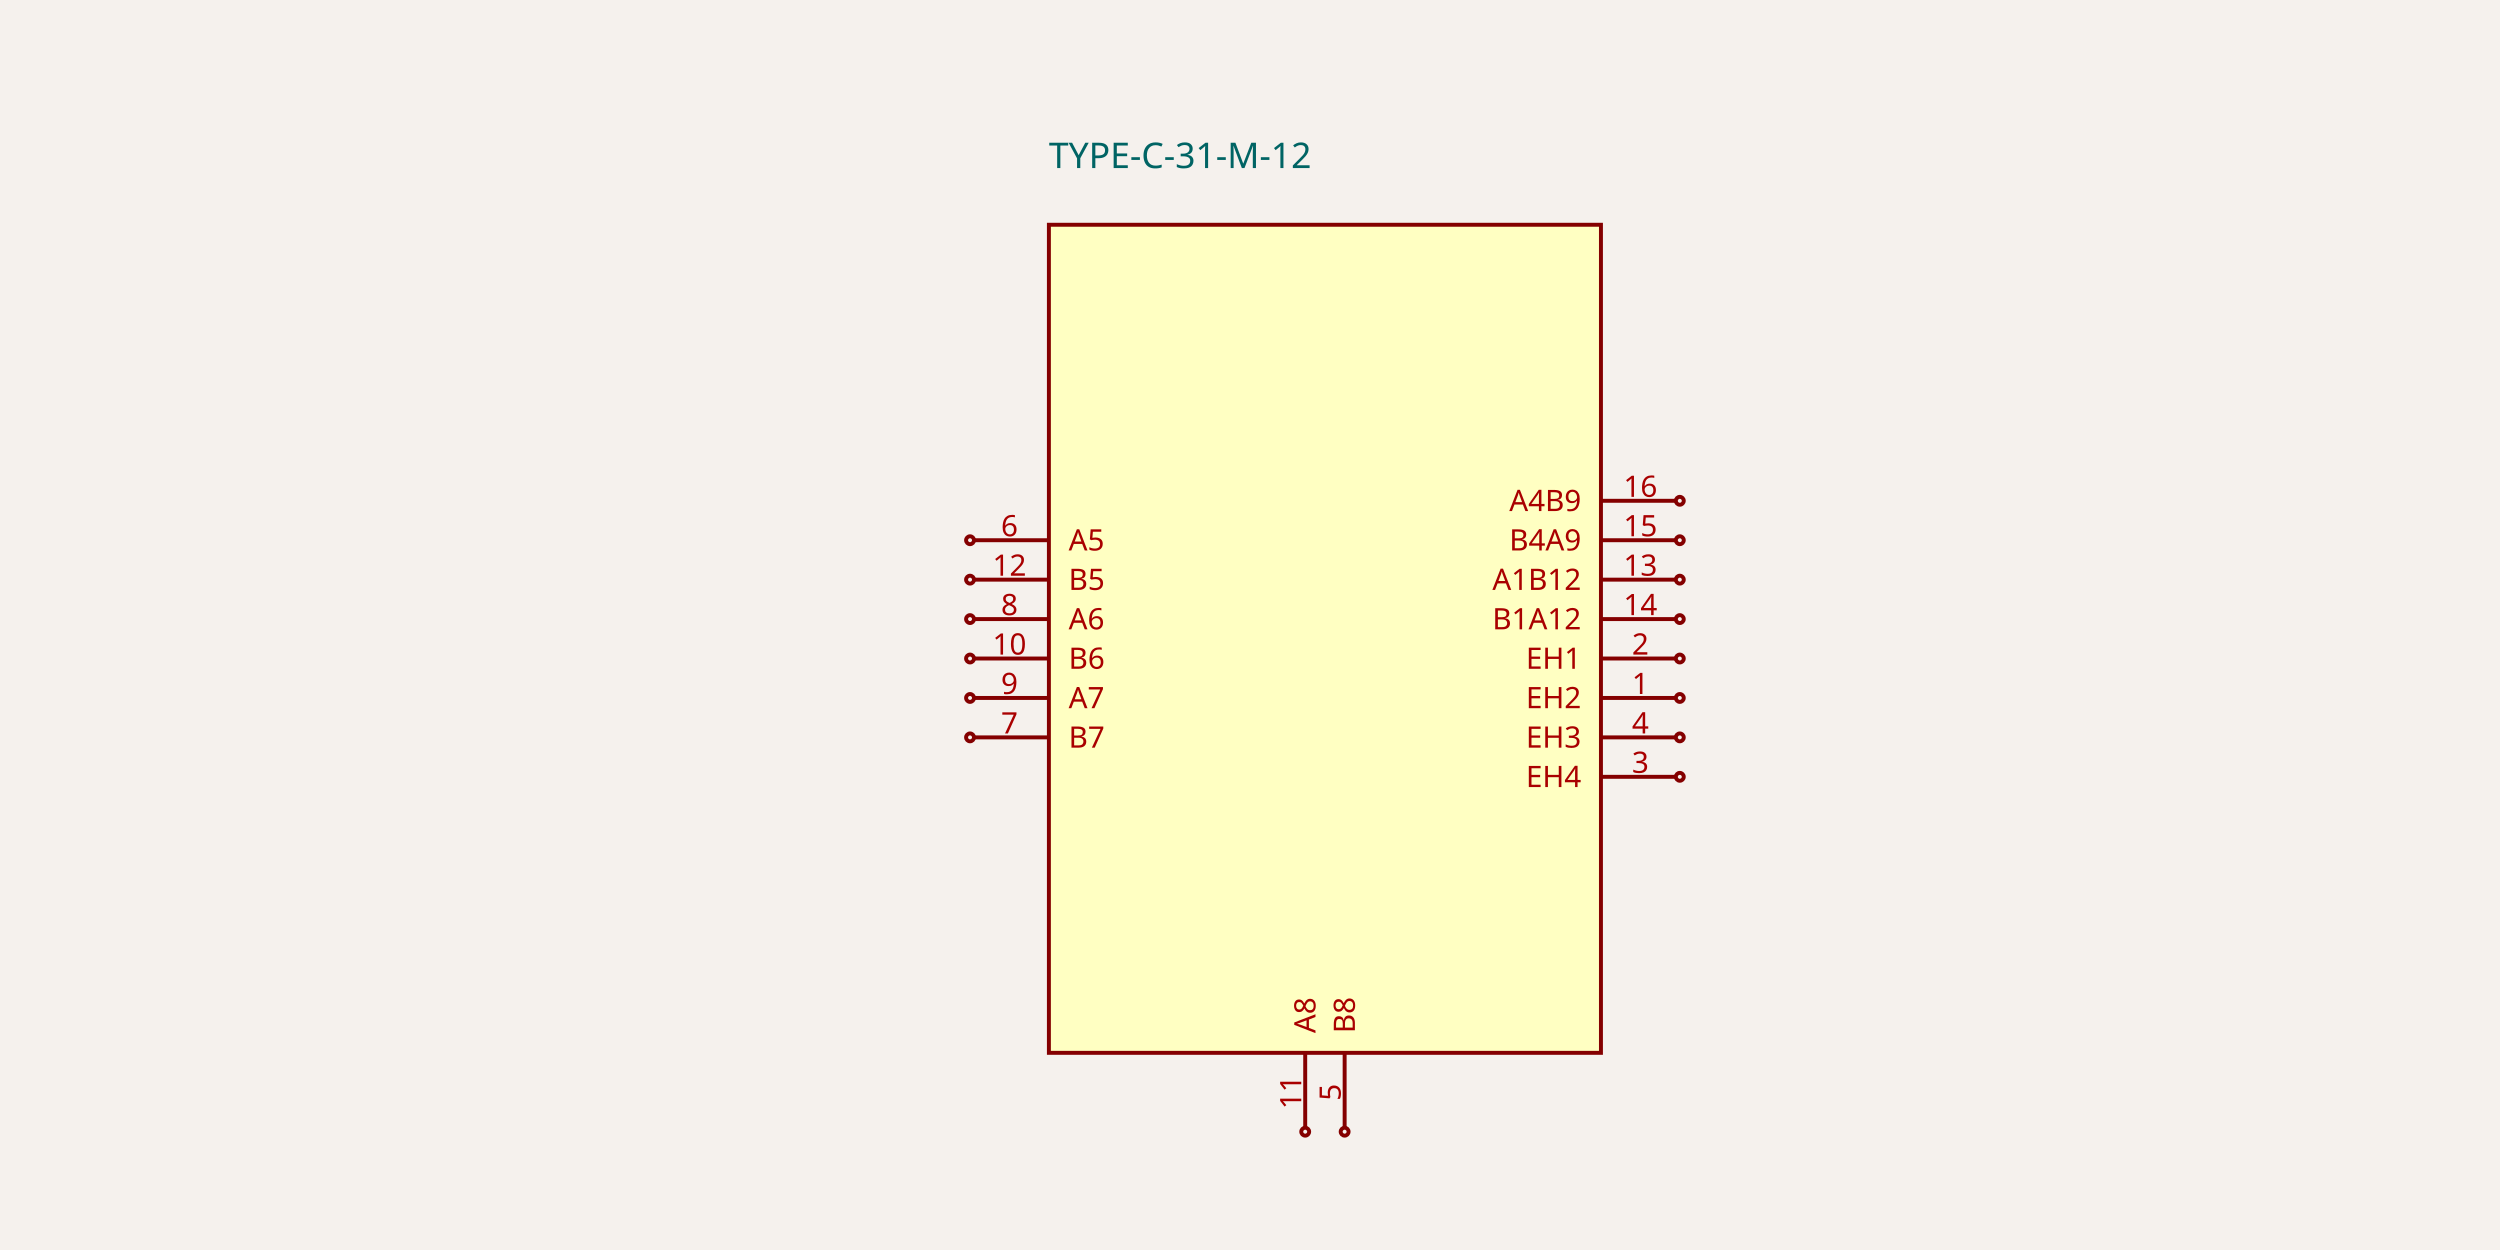
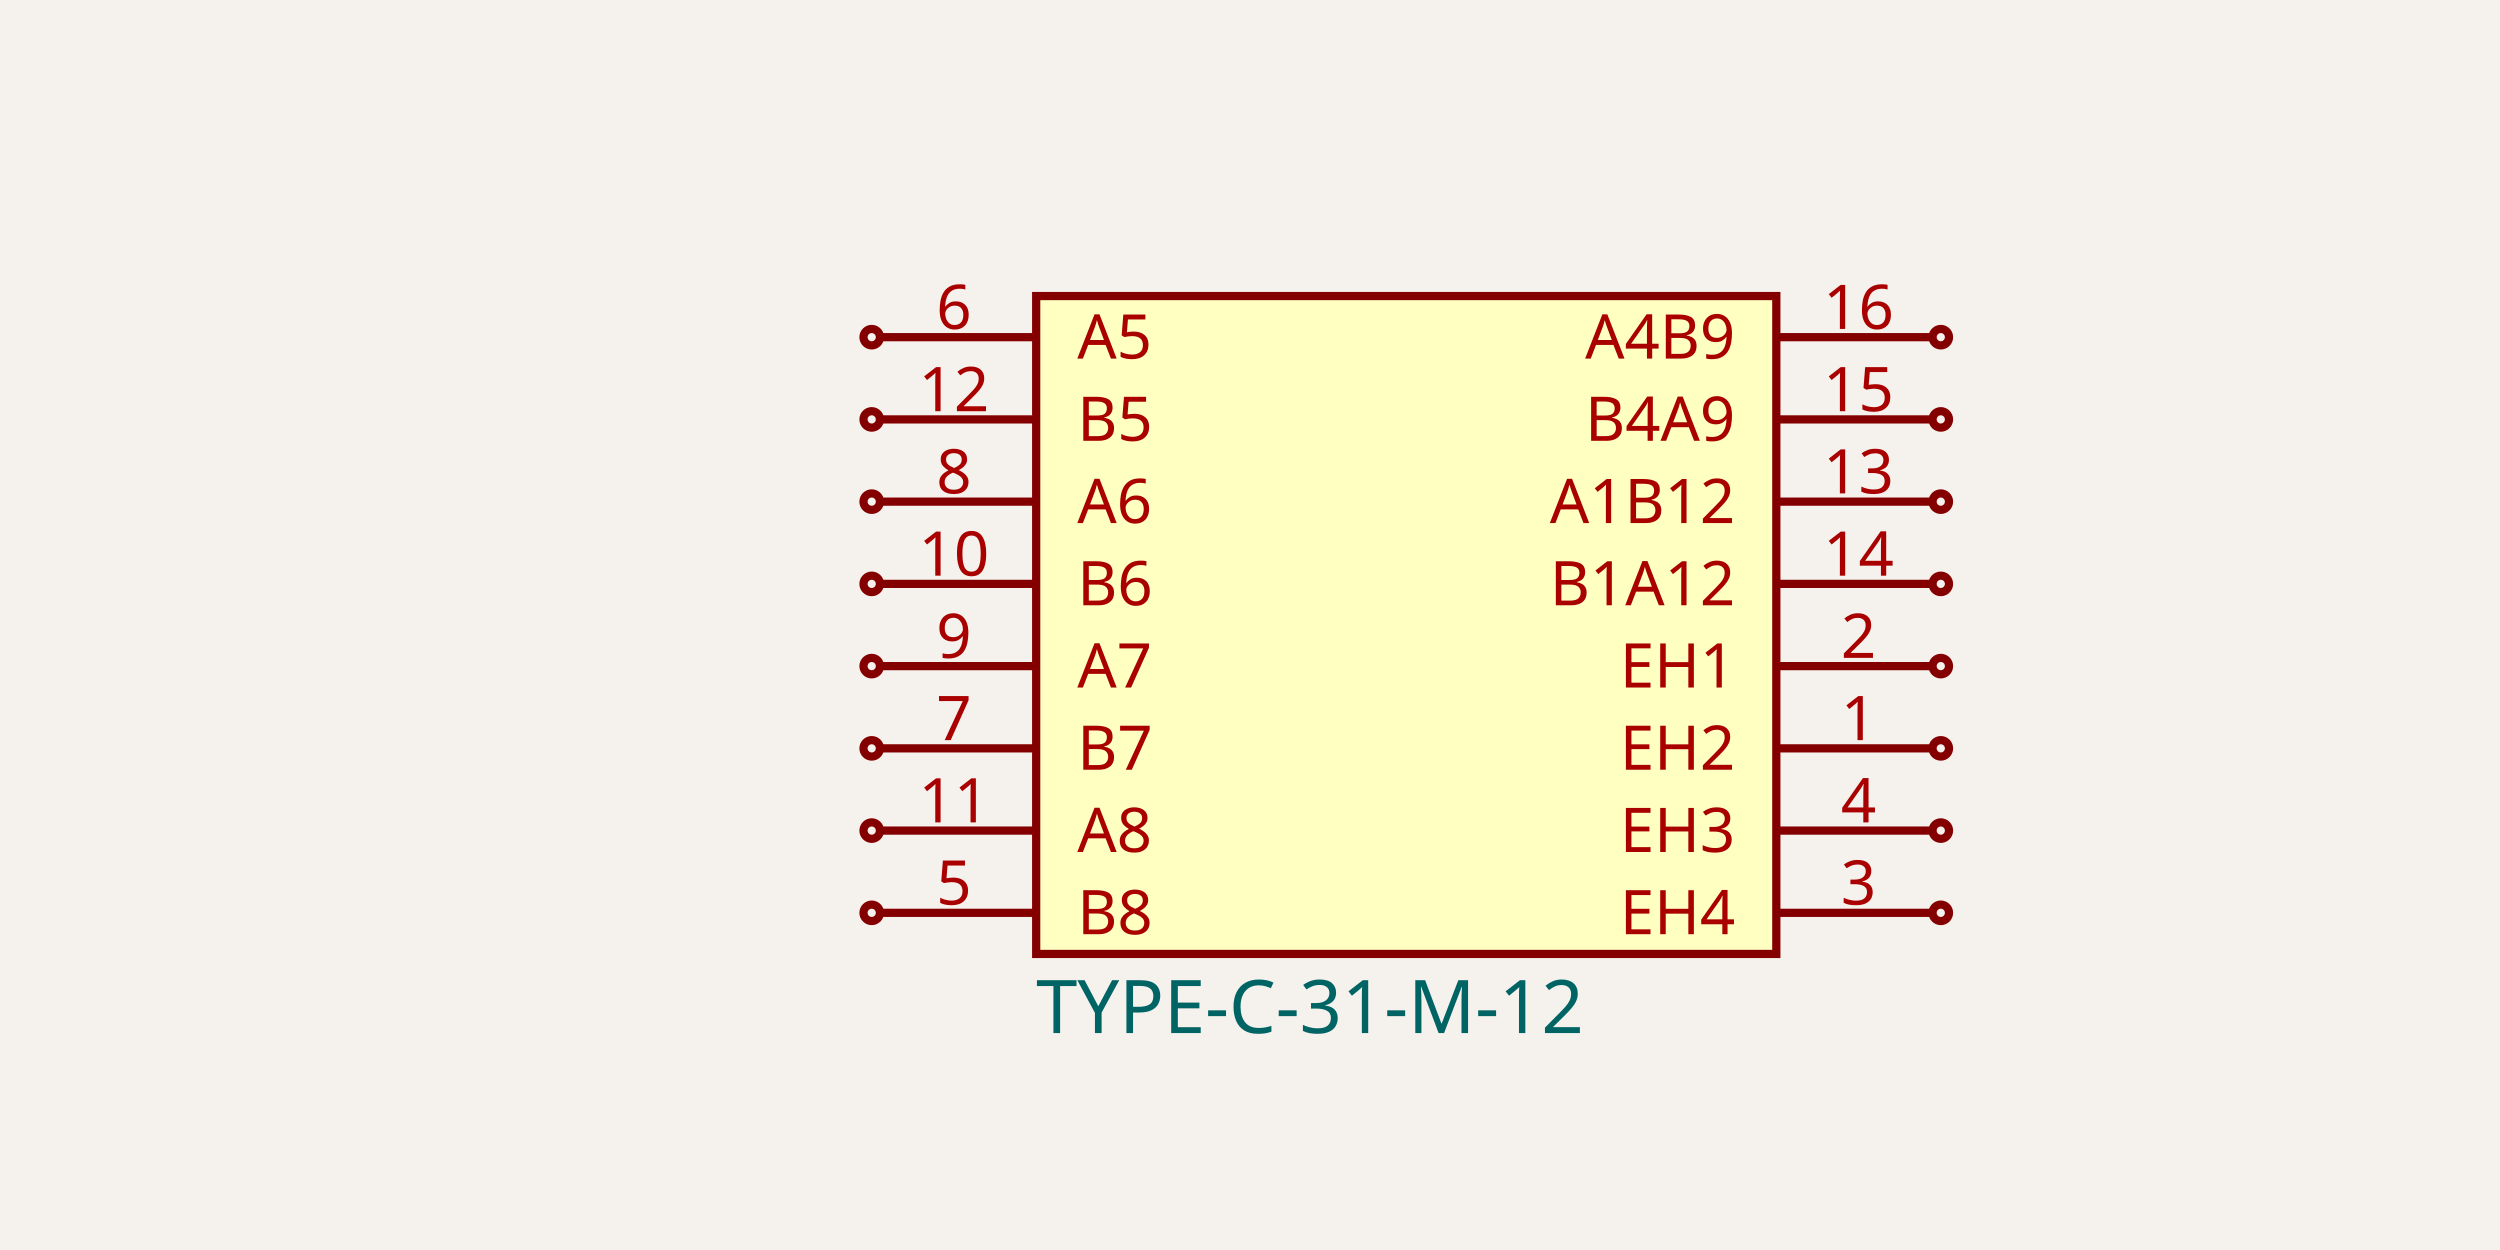
- <svg xmlns="http://www.w3.org/2000/svg" class="tscircuit-schematic" width="1200" height="600" style="background-color: rgb(245, 241, 237)" data-real-to-screen-transform="matrix(94.6372239748,0,0,-94.6372239748,635.9621451104,306.6246056782)">
+ <svg xmlns="http://www.w3.org/2000/svg" class="tscircuit-schematic" width="1200" height="600" style="background-color: rgb(245, 241, 237)" data-real-to-screen-transform="matrix(197.3684210526,0,0,-197.3684210526,675,300)">
  <style>
              .boundary { fill: rgb(245, 241, 237); }
              .schematic-boundary { fill: none; stroke: #fff; }
              .component { fill: none; stroke: rgb(132, 0, 0); }
              .chip { fill: rgb(255, 255, 194); stroke: rgb(132, 0, 0); }
              .component-pin { fill: none; stroke: rgb(132, 0, 0); }
              .text { font-family: sans-serif; fill: rgb(0, 150, 0); }
              .pin-number { fill: rgb(169, 0, 0); }
              .port-label { fill: rgb(0, 100, 100); }
              .component-name { fill: rgb(0, 100, 100); }
              
            </style>
  <rect class="boundary" x="0" y="0" width="1200" height="600" />
  <g class="sch-component" data-circuit-json-type="schematic_component" data-schematic-component-id="schematic_component_0">
-     <rect class="component chip sch-component-body" x="503.47" y="107.886" width="264.984" height="397.476" stroke-width="1.893px" fill="rgb(255, 255, 194)" stroke="rgb(132, 0, 0)" />
-     <rect class="component-overlay sch-component-overlay" x="503.47" y="107.886" width="264.984" height="397.476" fill="transparent" />
-     <text class="sch-text" x="503.47" y="74.763" fill="#006464" text-anchor="start" dominant-baseline="middle" font-family="sans-serif" font-size="17.035px" transform="rotate(0, 503.47, 74.76341)">TYPE-C-31-M-12</text>
-     <text class="sch-text" x="503.47" y="55.836" fill="#006464" text-anchor="start" dominant-baseline="middle" font-family="sans-serif" font-size="17.035px" transform="rotate(0, 503.47, 55.83596)" />
-     <line class="component-pin sch-component-pin sch-port-line" x1="768.454" y1="335.016" x2="804.416" y2="335.016" stroke-width="1.893px" />
+     <rect class="component chip sch-component-body" x="497.368" y="142.105" width="355.263" height="315.789" stroke-width="3.947px" fill="rgb(255, 255, 194)" stroke="rgb(132, 0, 0)" />
+     <rect class="component-overlay sch-component-overlay" x="497.368" y="142.105" width="355.263" height="315.789" fill="transparent" />
+     <text class="sch-text" x="497.368" y="483.553" fill="#006464" text-anchor="start" dominant-baseline="middle" font-family="sans-serif" font-size="35.526px" transform="rotate(0, 497.3684, 483.5526)">TYPE-C-31-M-12</text>
+     <text class="sch-text" x="497.368" y="116.447" fill="#006464" text-anchor="start" dominant-baseline="middle" font-family="sans-serif" font-size="35.526px" transform="rotate(0, 497.3684, 116.4474)" />
+     <line class="component-pin sch-component-pin sch-port-line" x1="852.632" y1="359.211" x2="927.632" y2="359.211" stroke-width="3.947px" />
    <g class="sch-port" data-schematic-port-id="source_port_0">
-       <circle class="component-pin sch-component-pin sch-port-terminal" cx="806.309" cy="335.016" r="1.893" stroke-width="1.893px" />
-       <rect x="804.416" y="333.123" width="3.785" height="3.785" opacity="0" />
+       <circle class="component-pin sch-component-pin sch-port-terminal" cx="931.579" cy="359.211" r="3.947" stroke-width="3.947px" />
+       <rect x="927.632" y="355.263" width="7.895" height="7.895" opacity="0" />
    </g>
-     <text class="pin-number sch-pin-number" x="787.382" y="333.123" style="font-family: sans-serif;" fill="rgb(169, 0, 0)" text-anchor="middle" dominant-baseline="auto" font-size="14.196px" transform="">1</text>
-     <text class="pin-number sch-pin-label" x="758.991" y="335.016" style="font-family: sans-serif;" fill="rgb(169, 0, 0)" text-anchor="end" dominant-baseline="middle" font-size="14.196px" transform="">EH2</text>
-     <line class="component-pin sch-component-pin sch-port-line" x1="768.454" y1="316.088" x2="804.416" y2="316.088" stroke-width="1.893px" />
+     <text class="pin-number sch-pin-number" x="892.105" y="355.263" style="font-family: sans-serif;" fill="rgb(169, 0, 0)" text-anchor="middle" dominant-baseline="auto" font-size="29.605px" transform="">1</text>
+     <text class="pin-number sch-pin-label" x="832.895" y="359.211" style="font-family: sans-serif;" fill="rgb(169, 0, 0)" text-anchor="end" dominant-baseline="middle" font-size="29.605px" transform="">EH2</text>
+     <line class="component-pin sch-component-pin sch-port-line" x1="852.632" y1="319.737" x2="927.632" y2="319.737" stroke-width="3.947px" />
    <g class="sch-port" data-schematic-port-id="source_port_1">
-       <circle class="component-pin sch-component-pin sch-port-terminal" cx="806.309" cy="316.088" r="1.893" stroke-width="1.893px" />
-       <rect x="804.416" y="314.196" width="3.785" height="3.785" opacity="0" />
+       <circle class="component-pin sch-component-pin sch-port-terminal" cx="931.579" cy="319.737" r="3.947" stroke-width="3.947px" />
+       <rect x="927.632" y="315.789" width="7.895" height="7.895" opacity="0" />
    </g>
-     <text class="pin-number sch-pin-number" x="787.382" y="314.196" style="font-family: sans-serif;" fill="rgb(169, 0, 0)" text-anchor="middle" dominant-baseline="auto" font-size="14.196px" transform="">2</text>
-     <text class="pin-number sch-pin-label" x="758.991" y="316.088" style="font-family: sans-serif;" fill="rgb(169, 0, 0)" text-anchor="end" dominant-baseline="middle" font-size="14.196px" transform="">EH1</text>
-     <line class="component-pin sch-component-pin sch-port-line" x1="768.454" y1="372.871" x2="804.416" y2="372.871" stroke-width="1.893px" />
+     <text class="pin-number sch-pin-number" x="892.105" y="315.789" style="font-family: sans-serif;" fill="rgb(169, 0, 0)" text-anchor="middle" dominant-baseline="auto" font-size="29.605px" transform="">2</text>
+     <text class="pin-number sch-pin-label" x="832.895" y="319.737" style="font-family: sans-serif;" fill="rgb(169, 0, 0)" text-anchor="end" dominant-baseline="middle" font-size="29.605px" transform="">EH1</text>
+     <line class="component-pin sch-component-pin sch-port-line" x1="852.632" y1="438.158" x2="927.632" y2="438.158" stroke-width="3.947px" />
    <g class="sch-port" data-schematic-port-id="source_port_2">
-       <circle class="component-pin sch-component-pin sch-port-terminal" cx="806.309" cy="372.871" r="1.893" stroke-width="1.893px" />
-       <rect x="804.416" y="370.978" width="3.785" height="3.785" opacity="0" />
+       <circle class="component-pin sch-component-pin sch-port-terminal" cx="931.579" cy="438.158" r="3.947" stroke-width="3.947px" />
+       <rect x="927.632" y="434.211" width="7.895" height="7.895" opacity="0" />
    </g>
-     <text class="pin-number sch-pin-number" x="787.382" y="370.978" style="font-family: sans-serif;" fill="rgb(169, 0, 0)" text-anchor="middle" dominant-baseline="auto" font-size="14.196px" transform="">3</text>
-     <text class="pin-number sch-pin-label" x="758.991" y="372.871" style="font-family: sans-serif;" fill="rgb(169, 0, 0)" text-anchor="end" dominant-baseline="middle" font-size="14.196px" transform="">EH4</text>
-     <line class="component-pin sch-component-pin sch-port-line" x1="768.454" y1="353.943" x2="804.416" y2="353.943" stroke-width="1.893px" />
+     <text class="pin-number sch-pin-number" x="892.105" y="434.211" style="font-family: sans-serif;" fill="rgb(169, 0, 0)" text-anchor="middle" dominant-baseline="auto" font-size="29.605px" transform="">3</text>
+     <text class="pin-number sch-pin-label" x="832.895" y="438.158" style="font-family: sans-serif;" fill="rgb(169, 0, 0)" text-anchor="end" dominant-baseline="middle" font-size="29.605px" transform="">EH4</text>
+     <line class="component-pin sch-component-pin sch-port-line" x1="852.632" y1="398.684" x2="927.632" y2="398.684" stroke-width="3.947px" />
    <g class="sch-port" data-schematic-port-id="source_port_3">
-       <circle class="component-pin sch-component-pin sch-port-terminal" cx="806.309" cy="353.943" r="1.893" stroke-width="1.893px" />
-       <rect x="804.416" y="352.05" width="3.785" height="3.785" opacity="0" />
+       <circle class="component-pin sch-component-pin sch-port-terminal" cx="931.579" cy="398.684" r="3.947" stroke-width="3.947px" />
+       <rect x="927.632" y="394.737" width="7.895" height="7.895" opacity="0" />
    </g>
-     <text class="pin-number sch-pin-number" x="787.382" y="352.05" style="font-family: sans-serif;" fill="rgb(169, 0, 0)" text-anchor="middle" dominant-baseline="auto" font-size="14.196px" transform="">4</text>
-     <text class="pin-number sch-pin-label" x="758.991" y="353.943" style="font-family: sans-serif;" fill="rgb(169, 0, 0)" text-anchor="end" dominant-baseline="middle" font-size="14.196px" transform="">EH3</text>
-     <line class="component-pin sch-component-pin sch-port-line" x1="645.426" y1="505.363" x2="645.426" y2="541.325" stroke-width="1.893px" />
+     <text class="pin-number sch-pin-number" x="892.105" y="394.737" style="font-family: sans-serif;" fill="rgb(169, 0, 0)" text-anchor="middle" dominant-baseline="auto" font-size="29.605px" transform="">4</text>
+     <text class="pin-number sch-pin-label" x="832.895" y="398.684" style="font-family: sans-serif;" fill="rgb(169, 0, 0)" text-anchor="end" dominant-baseline="middle" font-size="29.605px" transform="">EH3</text>
+     <line class="component-pin sch-component-pin sch-port-line" x1="497.368" y1="438.158" x2="422.368" y2="438.158" stroke-width="3.947px" />
    <g class="sch-port" data-schematic-port-id="source_port_4">
-       <circle class="component-pin sch-component-pin sch-port-terminal" cx="645.426" cy="543.218" r="1.893" stroke-width="1.893px" />
-       <rect x="643.533" y="541.325" width="3.785" height="3.785" opacity="0" />
+       <circle class="component-pin sch-component-pin sch-port-terminal" cx="418.421" cy="438.158" r="3.947" stroke-width="3.947px" />
+       <rect x="414.474" y="434.211" width="7.895" height="7.895" opacity="0" />
    </g>
-     <text class="pin-number sch-pin-number" x="643.533" y="524.29" style="font-family: sans-serif;" fill="rgb(169, 0, 0)" text-anchor="middle" dominant-baseline="auto" font-size="14.196px" transform="rotate(-90 643.5331 524.2902)">5</text>
-     <text class="pin-number sch-pin-label" x="645.426" y="495.899" style="font-family: sans-serif;" fill="rgb(169, 0, 0)" text-anchor="start" dominant-baseline="middle" font-size="14.196px" transform="rotate(-90 645.4259 495.8991)">B8</text>
-     <line class="component-pin sch-component-pin sch-port-line" x1="503.47" y1="259.306" x2="467.508" y2="259.306" stroke-width="1.893px" />
+     <text class="pin-number sch-pin-number" x="457.895" y="434.211" style="font-family: sans-serif;" fill="rgb(169, 0, 0)" text-anchor="middle" dominant-baseline="auto" font-size="29.605px" transform="">5</text>
+     <text class="pin-number sch-pin-label" x="517.105" y="438.158" style="font-family: sans-serif;" fill="rgb(169, 0, 0)" text-anchor="start" dominant-baseline="middle" font-size="29.605px" transform="">B8</text>
+     <line class="component-pin sch-component-pin sch-port-line" x1="497.368" y1="161.842" x2="422.368" y2="161.842" stroke-width="3.947px" />
    <g class="sch-port" data-schematic-port-id="source_port_5">
-       <circle class="component-pin sch-component-pin sch-port-terminal" cx="465.615" cy="259.306" r="1.893" stroke-width="1.893px" />
-       <rect x="463.722" y="257.413" width="3.785" height="3.785" opacity="0" />
+       <circle class="component-pin sch-component-pin sch-port-terminal" cx="418.421" cy="161.842" r="3.947" stroke-width="3.947px" />
+       <rect x="414.474" y="157.895" width="7.895" height="7.895" opacity="0" />
    </g>
-     <text class="pin-number sch-pin-number" x="484.543" y="257.413" style="font-family: sans-serif;" fill="rgb(169, 0, 0)" text-anchor="middle" dominant-baseline="auto" font-size="14.196px" transform="">6</text>
-     <text class="pin-number sch-pin-label" x="512.934" y="259.306" style="font-family: sans-serif;" fill="rgb(169, 0, 0)" text-anchor="start" dominant-baseline="middle" font-size="14.196px" transform="">A5</text>
-     <line class="component-pin sch-component-pin sch-port-line" x1="503.47" y1="353.943" x2="467.508" y2="353.943" stroke-width="1.893px" />
+     <text class="pin-number sch-pin-number" x="457.895" y="157.895" style="font-family: sans-serif;" fill="rgb(169, 0, 0)" text-anchor="middle" dominant-baseline="auto" font-size="29.605px" transform="">6</text>
+     <text class="pin-number sch-pin-label" x="517.105" y="161.842" style="font-family: sans-serif;" fill="rgb(169, 0, 0)" text-anchor="start" dominant-baseline="middle" font-size="29.605px" transform="">A5</text>
+     <line class="component-pin sch-component-pin sch-port-line" x1="497.368" y1="359.211" x2="422.368" y2="359.211" stroke-width="3.947px" />
    <g class="sch-port" data-schematic-port-id="source_port_6">
-       <circle class="component-pin sch-component-pin sch-port-terminal" cx="465.615" cy="353.943" r="1.893" stroke-width="1.893px" />
-       <rect x="463.722" y="352.05" width="3.785" height="3.785" opacity="0" />
+       <circle class="component-pin sch-component-pin sch-port-terminal" cx="418.421" cy="359.211" r="3.947" stroke-width="3.947px" />
+       <rect x="414.474" y="355.263" width="7.895" height="7.895" opacity="0" />
    </g>
-     <text class="pin-number sch-pin-number" x="484.543" y="352.05" style="font-family: sans-serif;" fill="rgb(169, 0, 0)" text-anchor="middle" dominant-baseline="auto" font-size="14.196px" transform="">7</text>
-     <text class="pin-number sch-pin-label" x="512.934" y="353.943" style="font-family: sans-serif;" fill="rgb(169, 0, 0)" text-anchor="start" dominant-baseline="middle" font-size="14.196px" transform="">B7</text>
-     <line class="component-pin sch-component-pin sch-port-line" x1="503.47" y1="297.161" x2="467.508" y2="297.161" stroke-width="1.893px" />
+     <text class="pin-number sch-pin-number" x="457.895" y="355.263" style="font-family: sans-serif;" fill="rgb(169, 0, 0)" text-anchor="middle" dominant-baseline="auto" font-size="29.605px" transform="">7</text>
+     <text class="pin-number sch-pin-label" x="517.105" y="359.211" style="font-family: sans-serif;" fill="rgb(169, 0, 0)" text-anchor="start" dominant-baseline="middle" font-size="29.605px" transform="">B7</text>
+     <line class="component-pin sch-component-pin sch-port-line" x1="497.368" y1="240.789" x2="422.368" y2="240.789" stroke-width="3.947px" />
    <g class="sch-port" data-schematic-port-id="source_port_7">
-       <circle class="component-pin sch-component-pin sch-port-terminal" cx="465.615" cy="297.161" r="1.893" stroke-width="1.893px" />
-       <rect x="463.722" y="295.268" width="3.785" height="3.785" opacity="0" />
+       <circle class="component-pin sch-component-pin sch-port-terminal" cx="418.421" cy="240.789" r="3.947" stroke-width="3.947px" />
+       <rect x="414.474" y="236.842" width="7.895" height="7.895" opacity="0" />
    </g>
-     <text class="pin-number sch-pin-number" x="484.543" y="295.268" style="font-family: sans-serif;" fill="rgb(169, 0, 0)" text-anchor="middle" dominant-baseline="auto" font-size="14.196px" transform="">8</text>
-     <text class="pin-number sch-pin-label" x="512.934" y="297.161" style="font-family: sans-serif;" fill="rgb(169, 0, 0)" text-anchor="start" dominant-baseline="middle" font-size="14.196px" transform="">A6</text>
-     <line class="component-pin sch-component-pin sch-port-line" x1="503.47" y1="335.016" x2="467.508" y2="335.016" stroke-width="1.893px" />
+     <text class="pin-number sch-pin-number" x="457.895" y="236.842" style="font-family: sans-serif;" fill="rgb(169, 0, 0)" text-anchor="middle" dominant-baseline="auto" font-size="29.605px" transform="">8</text>
+     <text class="pin-number sch-pin-label" x="517.105" y="240.789" style="font-family: sans-serif;" fill="rgb(169, 0, 0)" text-anchor="start" dominant-baseline="middle" font-size="29.605px" transform="">A6</text>
+     <line class="component-pin sch-component-pin sch-port-line" x1="497.368" y1="319.737" x2="422.368" y2="319.737" stroke-width="3.947px" />
    <g class="sch-port" data-schematic-port-id="source_port_8">
-       <circle class="component-pin sch-component-pin sch-port-terminal" cx="465.615" cy="335.016" r="1.893" stroke-width="1.893px" />
-       <rect x="463.722" y="333.123" width="3.785" height="3.785" opacity="0" />
+       <circle class="component-pin sch-component-pin sch-port-terminal" cx="418.421" cy="319.737" r="3.947" stroke-width="3.947px" />
+       <rect x="414.474" y="315.789" width="7.895" height="7.895" opacity="0" />
    </g>
-     <text class="pin-number sch-pin-number" x="484.543" y="333.123" style="font-family: sans-serif;" fill="rgb(169, 0, 0)" text-anchor="middle" dominant-baseline="auto" font-size="14.196px" transform="">9</text>
-     <text class="pin-number sch-pin-label" x="512.934" y="335.016" style="font-family: sans-serif;" fill="rgb(169, 0, 0)" text-anchor="start" dominant-baseline="middle" font-size="14.196px" transform="">A7</text>
-     <line class="component-pin sch-component-pin sch-port-line" x1="503.47" y1="316.088" x2="467.508" y2="316.088" stroke-width="1.893px" />
+     <text class="pin-number sch-pin-number" x="457.895" y="315.789" style="font-family: sans-serif;" fill="rgb(169, 0, 0)" text-anchor="middle" dominant-baseline="auto" font-size="29.605px" transform="">9</text>
+     <text class="pin-number sch-pin-label" x="517.105" y="319.737" style="font-family: sans-serif;" fill="rgb(169, 0, 0)" text-anchor="start" dominant-baseline="middle" font-size="29.605px" transform="">A7</text>
+     <line class="component-pin sch-component-pin sch-port-line" x1="497.368" y1="280.263" x2="422.368" y2="280.263" stroke-width="3.947px" />
    <g class="sch-port" data-schematic-port-id="source_port_9">
-       <circle class="component-pin sch-component-pin sch-port-terminal" cx="465.615" cy="316.088" r="1.893" stroke-width="1.893px" />
-       <rect x="463.722" y="314.196" width="3.785" height="3.785" opacity="0" />
+       <circle class="component-pin sch-component-pin sch-port-terminal" cx="418.421" cy="280.263" r="3.947" stroke-width="3.947px" />
+       <rect x="414.474" y="276.316" width="7.895" height="7.895" opacity="0" />
    </g>
-     <text class="pin-number sch-pin-number" x="484.543" y="314.196" style="font-family: sans-serif;" fill="rgb(169, 0, 0)" text-anchor="middle" dominant-baseline="auto" font-size="14.196px" transform="">10</text>
-     <text class="pin-number sch-pin-label" x="512.934" y="316.088" style="font-family: sans-serif;" fill="rgb(169, 0, 0)" text-anchor="start" dominant-baseline="middle" font-size="14.196px" transform="">B6</text>
-     <line class="component-pin sch-component-pin sch-port-line" x1="626.498" y1="505.363" x2="626.498" y2="541.325" stroke-width="1.893px" />
+     <text class="pin-number sch-pin-number" x="457.895" y="276.316" style="font-family: sans-serif;" fill="rgb(169, 0, 0)" text-anchor="middle" dominant-baseline="auto" font-size="29.605px" transform="">10</text>
+     <text class="pin-number sch-pin-label" x="517.105" y="280.263" style="font-family: sans-serif;" fill="rgb(169, 0, 0)" text-anchor="start" dominant-baseline="middle" font-size="29.605px" transform="">B6</text>
+     <line class="component-pin sch-component-pin sch-port-line" x1="497.368" y1="398.684" x2="422.368" y2="398.684" stroke-width="3.947px" />
    <g class="sch-port" data-schematic-port-id="source_port_10">
-       <circle class="component-pin sch-component-pin sch-port-terminal" cx="626.498" cy="543.218" r="1.893" stroke-width="1.893px" />
-       <rect x="624.606" y="541.325" width="3.785" height="3.785" opacity="0" />
+       <circle class="component-pin sch-component-pin sch-port-terminal" cx="418.421" cy="398.684" r="3.947" stroke-width="3.947px" />
+       <rect x="414.474" y="394.737" width="7.895" height="7.895" opacity="0" />
    </g>
-     <text class="pin-number sch-pin-number" x="624.606" y="524.29" style="font-family: sans-serif;" fill="rgb(169, 0, 0)" text-anchor="middle" dominant-baseline="auto" font-size="14.196px" transform="rotate(-90 624.6057 524.2902)">11</text>
-     <text class="pin-number sch-pin-label" x="626.498" y="495.899" style="font-family: sans-serif;" fill="rgb(169, 0, 0)" text-anchor="start" dominant-baseline="middle" font-size="14.196px" transform="rotate(-90 626.4984 495.8991)">A8</text>
-     <line class="component-pin sch-component-pin sch-port-line" x1="503.47" y1="278.233" x2="467.508" y2="278.233" stroke-width="1.893px" />
+     <text class="pin-number sch-pin-number" x="457.895" y="394.737" style="font-family: sans-serif;" fill="rgb(169, 0, 0)" text-anchor="middle" dominant-baseline="auto" font-size="29.605px" transform="">11</text>
+     <text class="pin-number sch-pin-label" x="517.105" y="398.684" style="font-family: sans-serif;" fill="rgb(169, 0, 0)" text-anchor="start" dominant-baseline="middle" font-size="29.605px" transform="">A8</text>
+     <line class="component-pin sch-component-pin sch-port-line" x1="497.368" y1="201.316" x2="422.368" y2="201.316" stroke-width="3.947px" />
    <g class="sch-port" data-schematic-port-id="source_port_11">
-       <circle class="component-pin sch-component-pin sch-port-terminal" cx="465.615" cy="278.233" r="1.893" stroke-width="1.893px" />
-       <rect x="463.722" y="276.341" width="3.785" height="3.785" opacity="0" />
+       <circle class="component-pin sch-component-pin sch-port-terminal" cx="418.421" cy="201.316" r="3.947" stroke-width="3.947px" />
+       <rect x="414.474" y="197.368" width="7.895" height="7.895" opacity="0" />
    </g>
-     <text class="pin-number sch-pin-number" x="484.543" y="276.341" style="font-family: sans-serif;" fill="rgb(169, 0, 0)" text-anchor="middle" dominant-baseline="auto" font-size="14.196px" transform="">12</text>
-     <text class="pin-number sch-pin-label" x="512.934" y="278.233" style="font-family: sans-serif;" fill="rgb(169, 0, 0)" text-anchor="start" dominant-baseline="middle" font-size="14.196px" transform="">B5</text>
-     <line class="component-pin sch-component-pin sch-port-line" x1="768.454" y1="278.233" x2="804.416" y2="278.233" stroke-width="1.893px" />
+     <text class="pin-number sch-pin-number" x="457.895" y="197.368" style="font-family: sans-serif;" fill="rgb(169, 0, 0)" text-anchor="middle" dominant-baseline="auto" font-size="29.605px" transform="">12</text>
+     <text class="pin-number sch-pin-label" x="517.105" y="201.316" style="font-family: sans-serif;" fill="rgb(169, 0, 0)" text-anchor="start" dominant-baseline="middle" font-size="29.605px" transform="">B5</text>
+     <line class="component-pin sch-component-pin sch-port-line" x1="852.632" y1="240.789" x2="927.632" y2="240.789" stroke-width="3.947px" />
    <g class="sch-port" data-schematic-port-id="source_port_12">
-       <circle class="component-pin sch-component-pin sch-port-terminal" cx="806.309" cy="278.233" r="1.893" stroke-width="1.893px" />
-       <rect x="804.416" y="276.341" width="3.785" height="3.785" opacity="0" />
+       <circle class="component-pin sch-component-pin sch-port-terminal" cx="931.579" cy="240.789" r="3.947" stroke-width="3.947px" />
+       <rect x="927.632" y="236.842" width="7.895" height="7.895" opacity="0" />
    </g>
-     <text class="pin-number sch-pin-number" x="787.382" y="276.341" style="font-family: sans-serif;" fill="rgb(169, 0, 0)" text-anchor="middle" dominant-baseline="auto" font-size="14.196px" transform="">13</text>
-     <text class="pin-number sch-pin-label" x="758.991" y="278.233" style="font-family: sans-serif;" fill="rgb(169, 0, 0)" text-anchor="end" dominant-baseline="middle" font-size="14.196px" transform="">A1B12</text>
-     <line class="component-pin sch-component-pin sch-port-line" x1="768.454" y1="297.161" x2="804.416" y2="297.161" stroke-width="1.893px" />
+     <text class="pin-number sch-pin-number" x="892.105" y="236.842" style="font-family: sans-serif;" fill="rgb(169, 0, 0)" text-anchor="middle" dominant-baseline="auto" font-size="29.605px" transform="">13</text>
+     <text class="pin-number sch-pin-label" x="832.895" y="240.789" style="font-family: sans-serif;" fill="rgb(169, 0, 0)" text-anchor="end" dominant-baseline="middle" font-size="29.605px" transform="">A1B12</text>
+     <line class="component-pin sch-component-pin sch-port-line" x1="852.632" y1="280.263" x2="927.632" y2="280.263" stroke-width="3.947px" />
    <g class="sch-port" data-schematic-port-id="source_port_13">
-       <circle class="component-pin sch-component-pin sch-port-terminal" cx="806.309" cy="297.161" r="1.893" stroke-width="1.893px" />
-       <rect x="804.416" y="295.268" width="3.785" height="3.785" opacity="0" />
+       <circle class="component-pin sch-component-pin sch-port-terminal" cx="931.579" cy="280.263" r="3.947" stroke-width="3.947px" />
+       <rect x="927.632" y="276.316" width="7.895" height="7.895" opacity="0" />
    </g>
-     <text class="pin-number sch-pin-number" x="787.382" y="295.268" style="font-family: sans-serif;" fill="rgb(169, 0, 0)" text-anchor="middle" dominant-baseline="auto" font-size="14.196px" transform="">14</text>
-     <text class="pin-number sch-pin-label" x="758.991" y="297.161" style="font-family: sans-serif;" fill="rgb(169, 0, 0)" text-anchor="end" dominant-baseline="middle" font-size="14.196px" transform="">B1A12</text>
-     <line class="component-pin sch-component-pin sch-port-line" x1="768.454" y1="259.306" x2="804.416" y2="259.306" stroke-width="1.893px" />
+     <text class="pin-number sch-pin-number" x="892.105" y="276.316" style="font-family: sans-serif;" fill="rgb(169, 0, 0)" text-anchor="middle" dominant-baseline="auto" font-size="29.605px" transform="">14</text>
+     <text class="pin-number sch-pin-label" x="832.895" y="280.263" style="font-family: sans-serif;" fill="rgb(169, 0, 0)" text-anchor="end" dominant-baseline="middle" font-size="29.605px" transform="">B1A12</text>
+     <line class="component-pin sch-component-pin sch-port-line" x1="852.632" y1="201.316" x2="927.632" y2="201.316" stroke-width="3.947px" />
    <g class="sch-port" data-schematic-port-id="source_port_14">
-       <circle class="component-pin sch-component-pin sch-port-terminal" cx="806.309" cy="259.306" r="1.893" stroke-width="1.893px" />
-       <rect x="804.416" y="257.413" width="3.785" height="3.785" opacity="0" />
+       <circle class="component-pin sch-component-pin sch-port-terminal" cx="931.579" cy="201.316" r="3.947" stroke-width="3.947px" />
+       <rect x="927.632" y="197.368" width="7.895" height="7.895" opacity="0" />
    </g>
-     <text class="pin-number sch-pin-number" x="787.382" y="257.413" style="font-family: sans-serif;" fill="rgb(169, 0, 0)" text-anchor="middle" dominant-baseline="auto" font-size="14.196px" transform="">15</text>
-     <text class="pin-number sch-pin-label" x="758.991" y="259.306" style="font-family: sans-serif;" fill="rgb(169, 0, 0)" text-anchor="end" dominant-baseline="middle" font-size="14.196px" transform="">B4A9</text>
-     <line class="component-pin sch-component-pin sch-port-line" x1="768.454" y1="240.379" x2="804.416" y2="240.379" stroke-width="1.893px" />
+     <text class="pin-number sch-pin-number" x="892.105" y="197.368" style="font-family: sans-serif;" fill="rgb(169, 0, 0)" text-anchor="middle" dominant-baseline="auto" font-size="29.605px" transform="">15</text>
+     <text class="pin-number sch-pin-label" x="832.895" y="201.316" style="font-family: sans-serif;" fill="rgb(169, 0, 0)" text-anchor="end" dominant-baseline="middle" font-size="29.605px" transform="">B4A9</text>
+     <line class="component-pin sch-component-pin sch-port-line" x1="852.632" y1="161.842" x2="927.632" y2="161.842" stroke-width="3.947px" />
    <g class="sch-port" data-schematic-port-id="source_port_15">
-       <circle class="component-pin sch-component-pin sch-port-terminal" cx="806.309" cy="240.379" r="1.893" stroke-width="1.893px" />
-       <rect x="804.416" y="238.486" width="3.785" height="3.785" opacity="0" />
+       <circle class="component-pin sch-component-pin sch-port-terminal" cx="931.579" cy="161.842" r="3.947" stroke-width="3.947px" />
+       <rect x="927.632" y="157.895" width="7.895" height="7.895" opacity="0" />
    </g>
-     <text class="pin-number sch-pin-number" x="787.382" y="238.486" style="font-family: sans-serif;" fill="rgb(169, 0, 0)" text-anchor="middle" dominant-baseline="auto" font-size="14.196px" transform="">16</text>
-     <text class="pin-number sch-pin-label" x="758.991" y="240.379" style="font-family: sans-serif;" fill="rgb(169, 0, 0)" text-anchor="end" dominant-baseline="middle" font-size="14.196px" transform="">A4B9</text>
+     <text class="pin-number sch-pin-number" x="892.105" y="157.895" style="font-family: sans-serif;" fill="rgb(169, 0, 0)" text-anchor="middle" dominant-baseline="auto" font-size="29.605px" transform="">16</text>
+     <text class="pin-number sch-pin-label" x="832.895" y="161.842" style="font-family: sans-serif;" fill="rgb(169, 0, 0)" text-anchor="end" dominant-baseline="middle" font-size="29.605px" transform="">A4B9</text>
  </g>
  <g class="schematic-port-hover sch-port-hover" data-schematic-port-id="source_port_0">
-     <circle cx="806.309" cy="335.016" r="3.785" fill="red" opacity="0" />
+     <circle cx="931.579" cy="359.211" r="7.895" fill="red" opacity="0" />
  </g>
  <g class="schematic-port-hover sch-port-hover" data-schematic-port-id="source_port_1">
-     <circle cx="806.309" cy="316.088" r="3.785" fill="red" opacity="0" />
+     <circle cx="931.579" cy="319.737" r="7.895" fill="red" opacity="0" />
  </g>
  <g class="schematic-port-hover sch-port-hover" data-schematic-port-id="source_port_2">
-     <circle cx="806.309" cy="372.871" r="3.785" fill="red" opacity="0" />
+     <circle cx="931.579" cy="438.158" r="7.895" fill="red" opacity="0" />
  </g>
  <g class="schematic-port-hover sch-port-hover" data-schematic-port-id="source_port_3">
-     <circle cx="806.309" cy="353.943" r="3.785" fill="red" opacity="0" />
+     <circle cx="931.579" cy="398.684" r="7.895" fill="red" opacity="0" />
  </g>
  <g class="schematic-port-hover sch-port-hover" data-schematic-port-id="source_port_4">
-     <circle cx="645.426" cy="543.218" r="3.785" fill="red" opacity="0" />
+     <circle cx="418.421" cy="438.158" r="7.895" fill="red" opacity="0" />
  </g>
  <g class="schematic-port-hover sch-port-hover" data-schematic-port-id="source_port_5">
-     <circle cx="465.615" cy="259.306" r="3.785" fill="red" opacity="0" />
+     <circle cx="418.421" cy="161.842" r="7.895" fill="red" opacity="0" />
  </g>
  <g class="schematic-port-hover sch-port-hover" data-schematic-port-id="source_port_6">
-     <circle cx="465.615" cy="353.943" r="3.785" fill="red" opacity="0" />
+     <circle cx="418.421" cy="359.211" r="7.895" fill="red" opacity="0" />
  </g>
  <g class="schematic-port-hover sch-port-hover" data-schematic-port-id="source_port_7">
-     <circle cx="465.615" cy="297.161" r="3.785" fill="red" opacity="0" />
+     <circle cx="418.421" cy="240.789" r="7.895" fill="red" opacity="0" />
  </g>
  <g class="schematic-port-hover sch-port-hover" data-schematic-port-id="source_port_8">
-     <circle cx="465.615" cy="335.016" r="3.785" fill="red" opacity="0" />
+     <circle cx="418.421" cy="319.737" r="7.895" fill="red" opacity="0" />
  </g>
  <g class="schematic-port-hover sch-port-hover" data-schematic-port-id="source_port_9">
-     <circle cx="465.615" cy="316.088" r="3.785" fill="red" opacity="0" />
+     <circle cx="418.421" cy="280.263" r="7.895" fill="red" opacity="0" />
  </g>
  <g class="schematic-port-hover sch-port-hover" data-schematic-port-id="source_port_10">
-     <circle cx="626.498" cy="543.218" r="3.785" fill="red" opacity="0" />
+     <circle cx="418.421" cy="398.684" r="7.895" fill="red" opacity="0" />
  </g>
  <g class="schematic-port-hover sch-port-hover" data-schematic-port-id="source_port_11">
-     <circle cx="465.615" cy="278.233" r="3.785" fill="red" opacity="0" />
+     <circle cx="418.421" cy="201.316" r="7.895" fill="red" opacity="0" />
  </g>
  <g class="schematic-port-hover sch-port-hover" data-schematic-port-id="source_port_12">
-     <circle cx="806.309" cy="278.233" r="3.785" fill="red" opacity="0" />
+     <circle cx="931.579" cy="240.789" r="7.895" fill="red" opacity="0" />
  </g>
  <g class="schematic-port-hover sch-port-hover" data-schematic-port-id="source_port_13">
-     <circle cx="806.309" cy="297.161" r="3.785" fill="red" opacity="0" />
+     <circle cx="931.579" cy="280.263" r="7.895" fill="red" opacity="0" />
  </g>
  <g class="schematic-port-hover sch-port-hover" data-schematic-port-id="source_port_14">
-     <circle cx="806.309" cy="259.306" r="3.785" fill="red" opacity="0" />
+     <circle cx="931.579" cy="201.316" r="7.895" fill="red" opacity="0" />
  </g>
  <g class="schematic-port-hover sch-port-hover" data-schematic-port-id="source_port_15">
-     <circle cx="806.309" cy="240.379" r="3.785" fill="red" opacity="0" />
+     <circle cx="931.579" cy="161.842" r="7.895" fill="red" opacity="0" />
  </g>
</svg>
